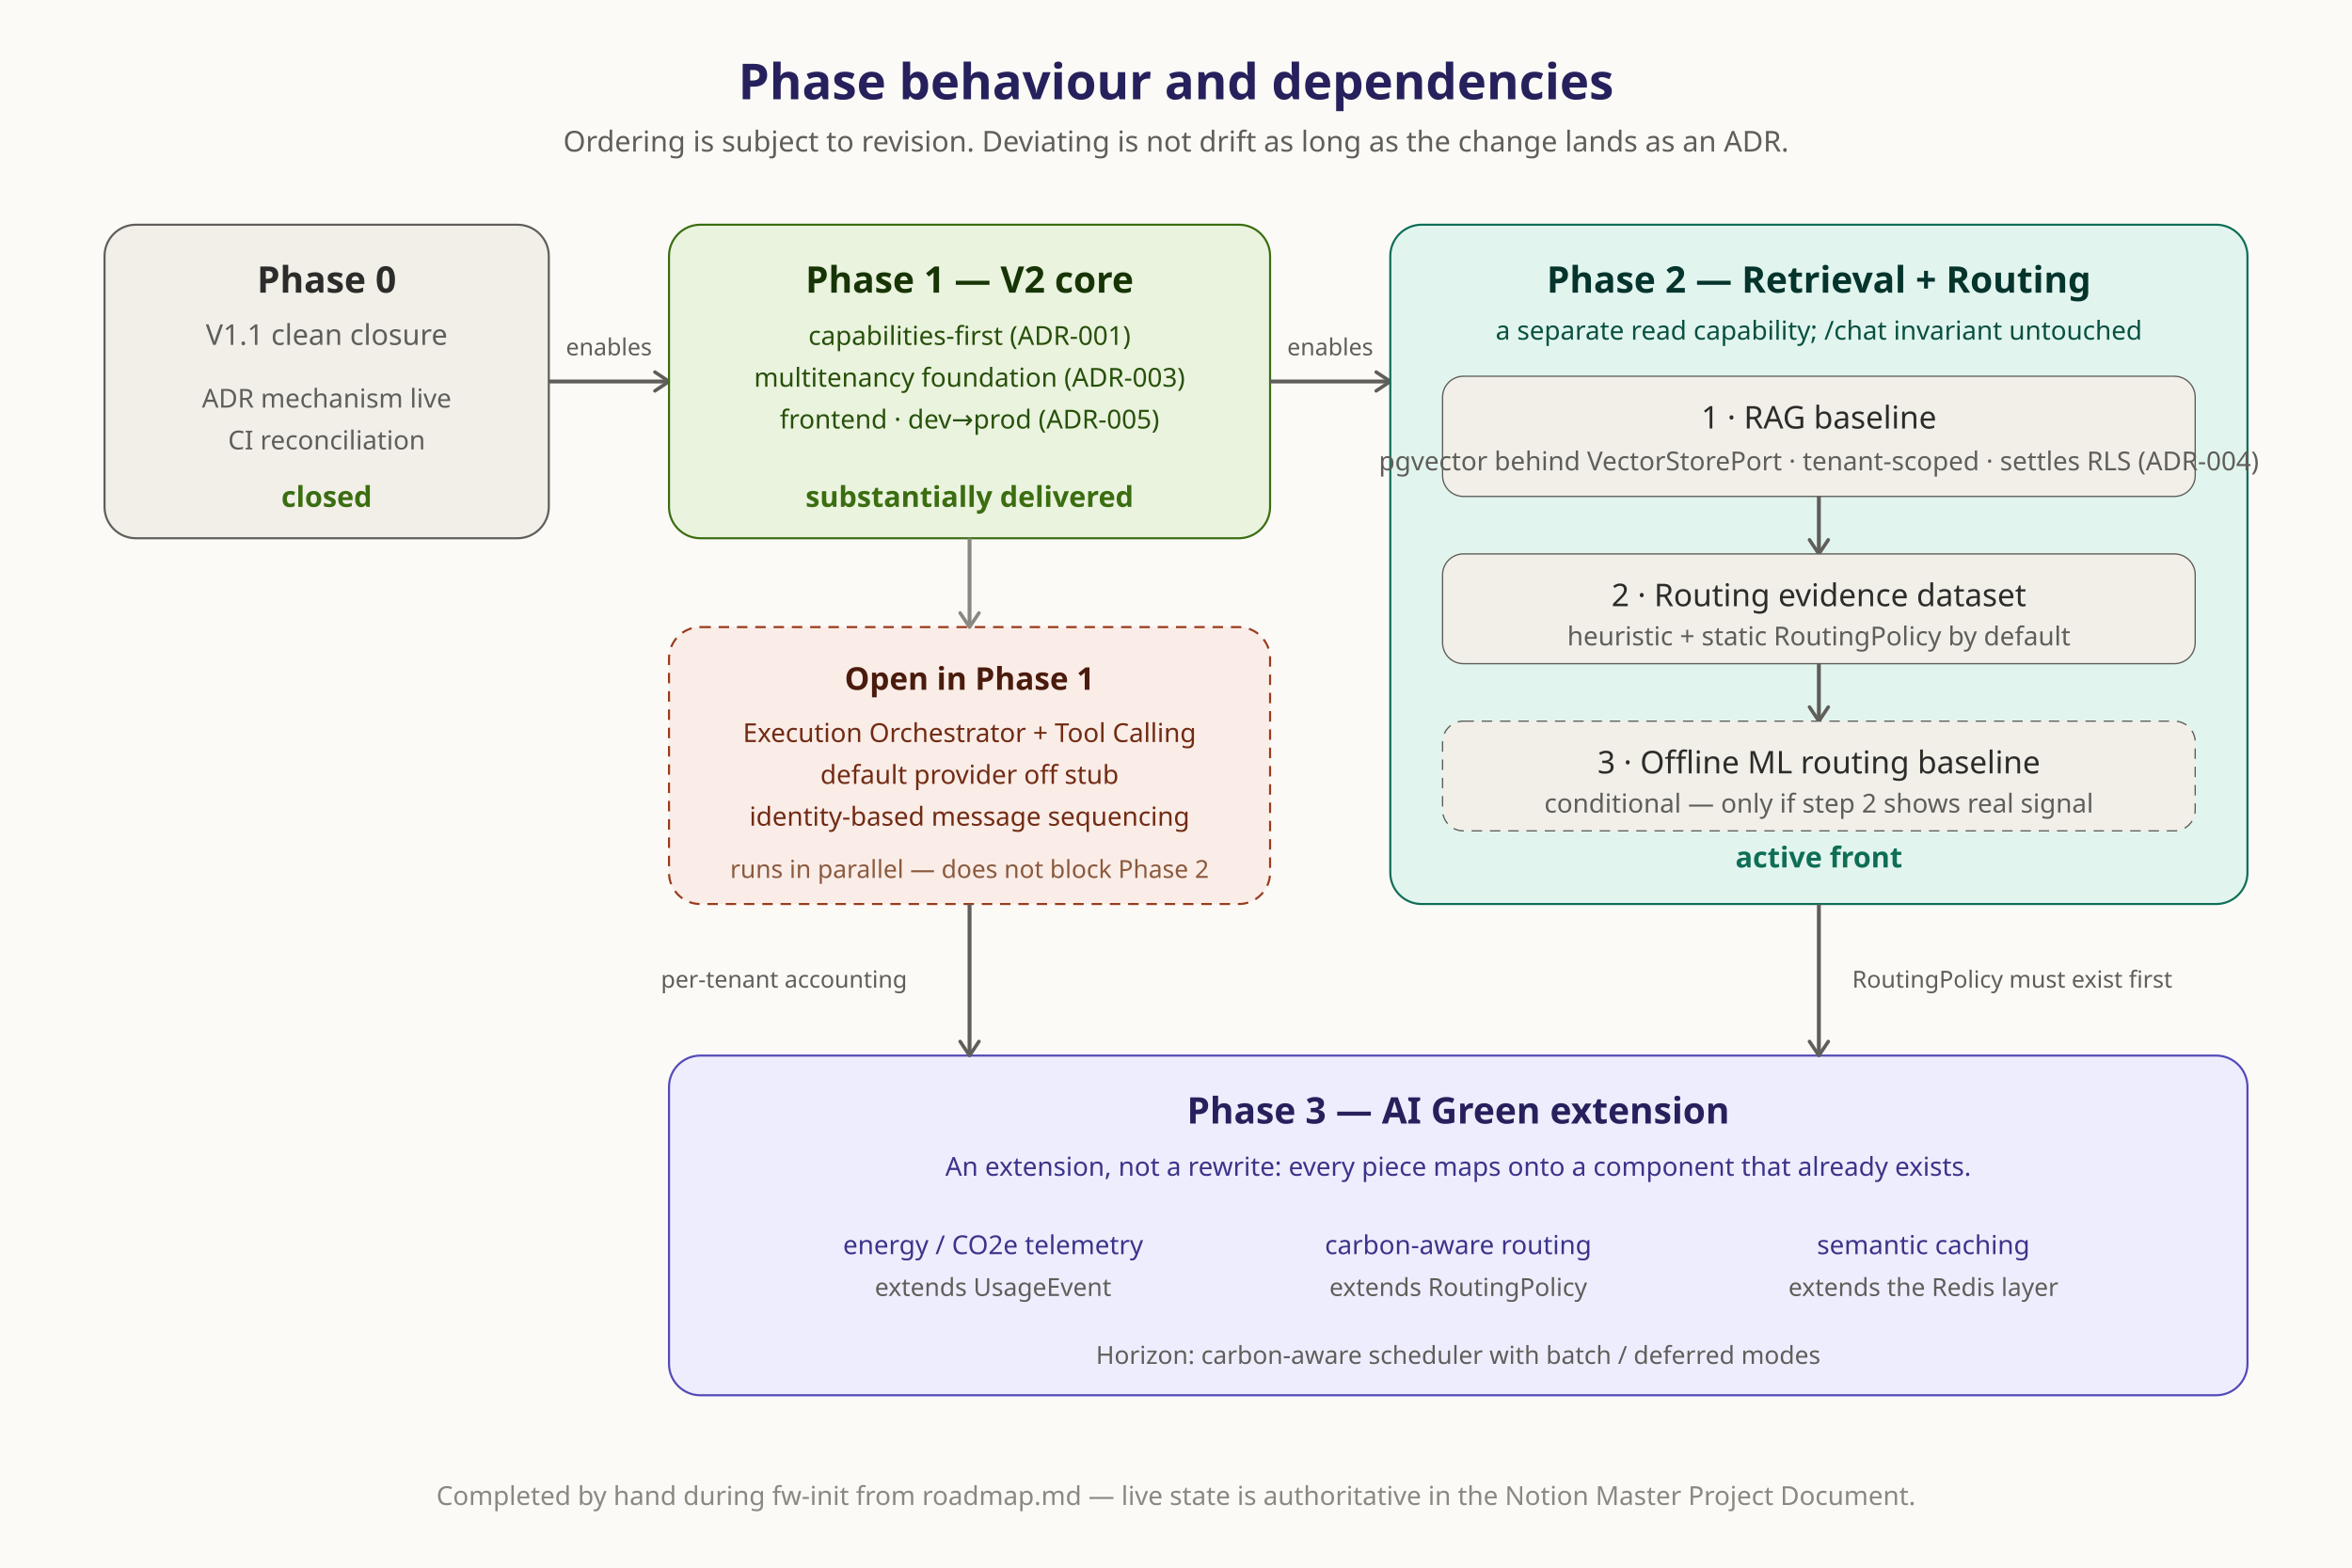
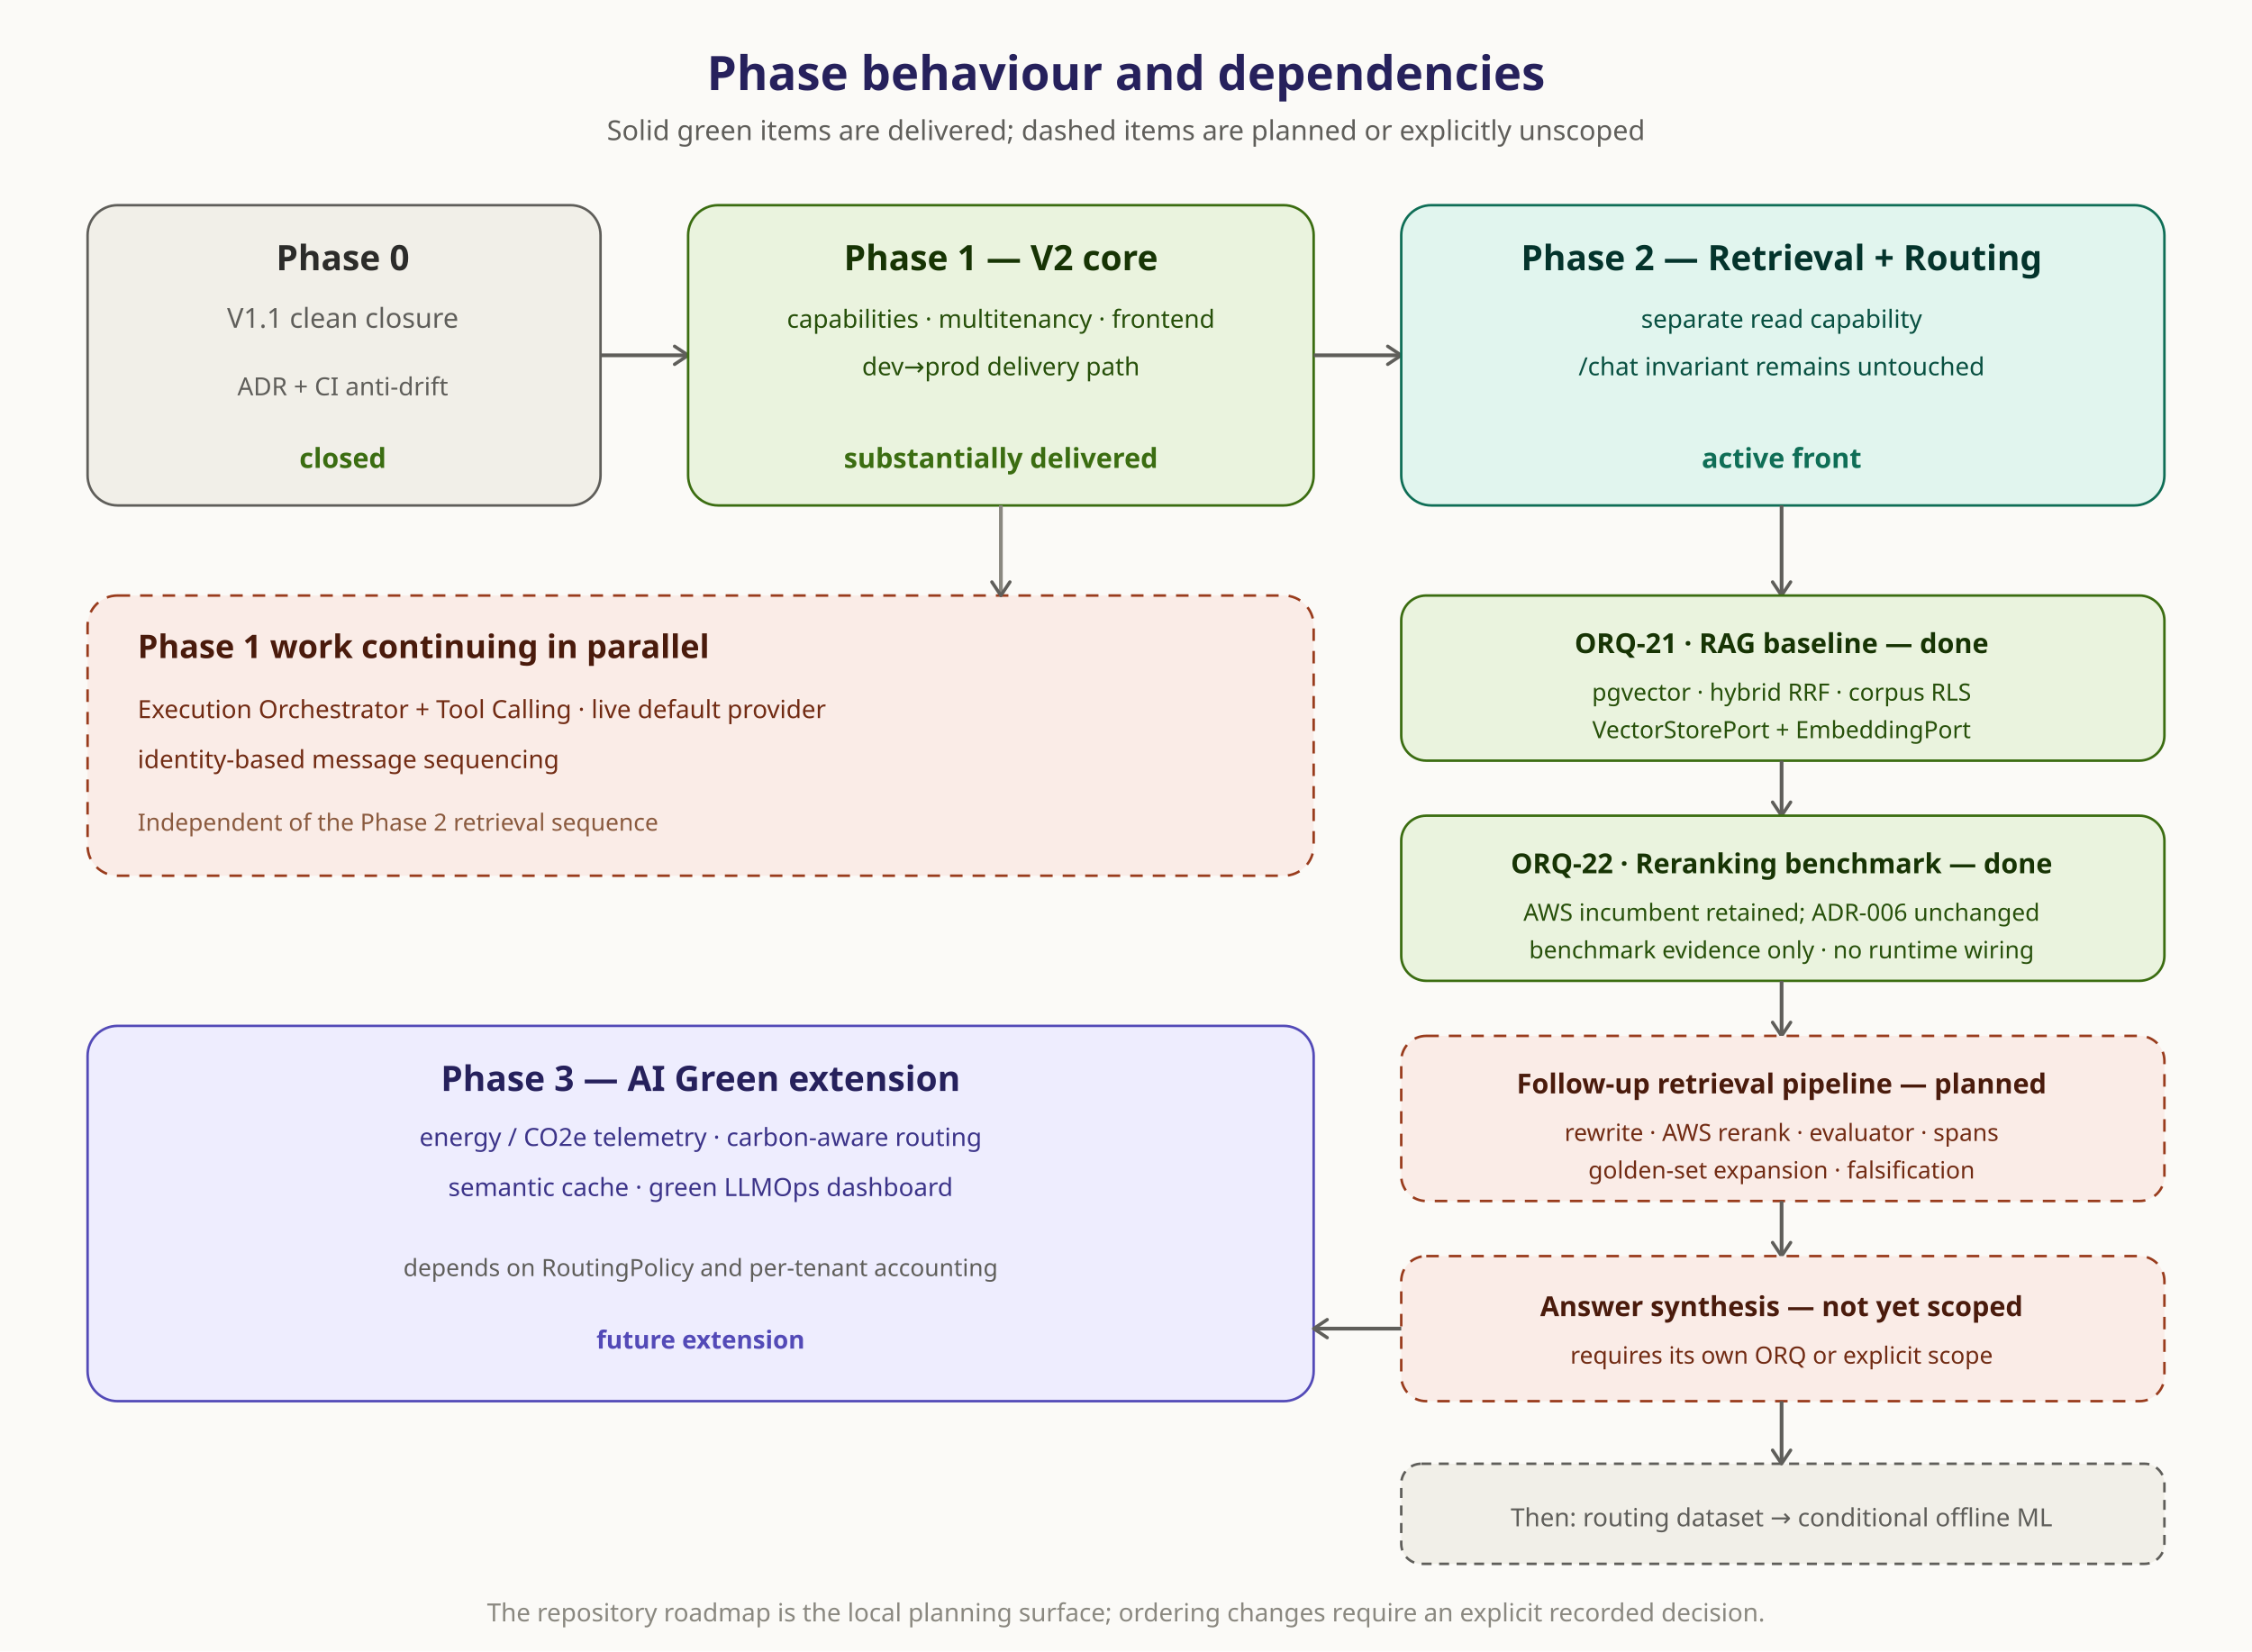
- <svg xmlns="http://www.w3.org/2000/svg" width="900" height="600" viewBox="0 0 900 600" role="img">
+ <svg xmlns="http://www.w3.org/2000/svg" width="900" height="660" viewBox="0 0 900 660" role="img">
  <defs>
-     <marker id="arrow" viewBox="0 0 10 10" refX="8" refY="5" markerWidth="6" markerHeight="6" orient="auto-start-reverse">
+     <marker id="arrow" viewBox="0 0 10 10" refX="8" refY="5" markerWidth="6" markerHeight="6" orient="auto">
      <path d="M2 1L8 5L2 9" fill="none" stroke="#5F5E5A" stroke-width="1.5" stroke-linecap="round" stroke-linejoin="round" />
    </marker>
-     <marker id="arrowdim" viewBox="0 0 10 10" refX="8" refY="5" markerWidth="6" markerHeight="6" orient="auto-start-reverse">
-       <path d="M2 1L8 5L2 9" fill="none" stroke="#8A8880" stroke-width="1.5" stroke-linecap="round" stroke-linejoin="round" />
-     </marker>
  </defs>
-   <rect width="900" height="600" fill="#FBFAF7" />
-   <text x="450" y="38" text-anchor="middle" font-family="sans-serif" font-size="19" font-weight="600" fill="#26215C">Phase behaviour and dependencies</text>
-   <text x="450" y="58" text-anchor="middle" font-family="sans-serif" font-size="11" fill="#5F5E5A">Ordering is subject to revision. Deviating is not drift as long as the change lands as an ADR.</text>
-   <g>
-     <rect x="40" y="86" width="170" height="120" rx="12" fill="#F1EFE8" stroke="#5F5E5A" stroke-width="0.8" />
-     <text x="125" y="112" text-anchor="middle" font-family="sans-serif" font-size="14" font-weight="600" fill="#2C2C2A">Phase 0</text>
-     <text x="125" y="132" text-anchor="middle" font-family="sans-serif" font-size="11" fill="#5F5E5A">V1.1 clean closure</text>
-     <text x="125" y="156" text-anchor="middle" font-family="sans-serif" font-size="10" fill="#5F5E5A">ADR mechanism live</text>
-     <text x="125" y="172" text-anchor="middle" font-family="sans-serif" font-size="10" fill="#5F5E5A">CI reconciliation</text>
-     <text x="125" y="194" text-anchor="middle" font-family="sans-serif" font-size="11" font-weight="600" fill="#3B6D11">closed</text>
-   </g>
-   <line x1="210" y1="146" x2="256" y2="146" stroke="#5F5E5A" stroke-width="1.5" marker-end="url(#arrow)" />
-   <text x="233" y="136" text-anchor="middle" font-family="sans-serif" font-size="9" fill="#5F5E5A">enables</text>
-   <g>
-     <rect x="256" y="86" width="230" height="120" rx="12" fill="#EAF3DE" stroke="#3B6D11" stroke-width="0.8" />
-     <text x="371" y="112" text-anchor="middle" font-family="sans-serif" font-size="14" font-weight="600" fill="#173404">Phase 1 — V2 core</text>
-     <text x="371" y="132" text-anchor="middle" font-family="sans-serif" font-size="10" fill="#27500A">capabilities-first (ADR-001)</text>
-     <text x="371" y="148" text-anchor="middle" font-family="sans-serif" font-size="10" fill="#27500A">multitenancy foundation (ADR-003)</text>
-     <text x="371" y="164" text-anchor="middle" font-family="sans-serif" font-size="10" fill="#27500A">frontend · dev→prod (ADR-005)</text>
-     <text x="371" y="194" text-anchor="middle" font-family="sans-serif" font-size="11" font-weight="600" fill="#3B6D11">substantially delivered</text>
-   </g>
-   <g>
-     <rect x="256" y="240" width="230" height="106" rx="12" fill="#FAECE7" stroke="#993C1D" stroke-width="0.8" stroke-dasharray="4 3" />
-     <text x="371" y="264" text-anchor="middle" font-family="sans-serif" font-size="12" font-weight="600" fill="#4A1B0C">Open in Phase 1</text>
-     <text x="371" y="284" text-anchor="middle" font-family="sans-serif" font-size="10" fill="#712B13">Execution Orchestrator + Tool Calling</text>
-     <text x="371" y="300" text-anchor="middle" font-family="sans-serif" font-size="10" fill="#712B13">default provider off stub</text>
-     <text x="371" y="316" text-anchor="middle" font-family="sans-serif" font-size="10" fill="#712B13">identity-based message sequencing</text>
-     <text x="371" y="336" text-anchor="middle" font-family="sans-serif" font-size="9.5" fill="#8A5A3E">runs in parallel — does not block Phase 2</text>
-   </g>
-   <line x1="371" y1="206" x2="371" y2="240" stroke="#8A8880" stroke-width="1.5" marker-end="url(#arrowdim)" />
-   <line x1="486" y1="146" x2="532" y2="146" stroke="#5F5E5A" stroke-width="1.5" marker-end="url(#arrow)" />
-   <text x="509" y="136" text-anchor="middle" font-family="sans-serif" font-size="9" fill="#5F5E5A">enables</text>
-   <g>
-     <rect x="532" y="86" width="328" height="260" rx="12" fill="#E1F5EE" stroke="#0F6E56" stroke-width="0.8" />
-     <text x="696" y="112" text-anchor="middle" font-family="sans-serif" font-size="14" font-weight="600" fill="#04342C">Phase 2 — Retrieval + Routing</text>
-     <text x="696" y="130" text-anchor="middle" font-family="sans-serif" font-size="10" fill="#085041">a separate read capability; /chat invariant untouched</text>
-     <text x="696" y="332" text-anchor="middle" font-family="sans-serif" font-size="11" font-weight="600" fill="#0F6E56">active front</text>
-   </g>
-   <g>
-     <rect x="552" y="144" width="288" height="46" rx="8" fill="#F1EFE8" stroke="#5F5E5A" stroke-width="0.5" />
-     <text x="696" y="164" text-anchor="middle" font-family="sans-serif" font-size="12" font-weight="500" fill="#2C2C2A">1 · RAG baseline</text>
-     <text x="696" y="180" text-anchor="middle" font-family="sans-serif" font-size="10" fill="#5F5E5A">pgvector behind VectorStorePort · tenant-scoped · settles RLS (ADR-004)</text>
-   </g>
-   <line x1="696" y1="190" x2="696" y2="212" stroke="#5F5E5A" stroke-width="1.5" marker-end="url(#arrow)" />
-   <g>
-     <rect x="552" y="212" width="288" height="42" rx="8" fill="#F1EFE8" stroke="#5F5E5A" stroke-width="0.5" />
-     <text x="696" y="232" text-anchor="middle" font-family="sans-serif" font-size="12" font-weight="500" fill="#2C2C2A">2 · Routing evidence dataset</text>
-     <text x="696" y="247" text-anchor="middle" font-family="sans-serif" font-size="10" fill="#5F5E5A">heuristic + static RoutingPolicy by default</text>
-   </g>
-   <line x1="696" y1="254" x2="696" y2="276" stroke="#5F5E5A" stroke-width="1.5" marker-end="url(#arrow)" />
-   <g>
-     <rect x="552" y="276" width="288" height="42" rx="8" fill="#F1EFE8" stroke="#5F5E5A" stroke-width="0.5" stroke-dasharray="4 3" />
-     <text x="696" y="296" text-anchor="middle" font-family="sans-serif" font-size="12" font-weight="500" fill="#2C2C2A">3 · Offline ML routing baseline</text>
-     <text x="696" y="311" text-anchor="middle" font-family="sans-serif" font-size="10" fill="#5F5E5A">conditional — only if step 2 shows real signal</text>
-   </g>
-   <g>
-     <rect x="256" y="404" width="604" height="130" rx="12" fill="#EEEDFE" stroke="#534AB7" stroke-width="0.8" />
-     <text x="558" y="430" text-anchor="middle" font-family="sans-serif" font-size="14" font-weight="600" fill="#26215C">Phase 3 — AI Green extension</text>
-     <text x="558" y="450" text-anchor="middle" font-family="sans-serif" font-size="10" fill="#3C3489">An extension, not a rewrite: every piece maps onto a component that already exists.</text>
-     <text x="380" y="480" text-anchor="middle" font-family="sans-serif" font-size="10" fill="#3C3489">energy / CO2e telemetry</text>
-     <text x="380" y="496" text-anchor="middle" font-family="sans-serif" font-size="9.5" fill="#5F5E5A">extends UsageEvent</text>
-     <text x="558" y="480" text-anchor="middle" font-family="sans-serif" font-size="10" fill="#3C3489">carbon-aware routing</text>
-     <text x="558" y="496" text-anchor="middle" font-family="sans-serif" font-size="9.5" fill="#5F5E5A">extends RoutingPolicy</text>
-     <text x="736" y="480" text-anchor="middle" font-family="sans-serif" font-size="10" fill="#3C3489">semantic caching</text>
-     <text x="736" y="496" text-anchor="middle" font-family="sans-serif" font-size="9.5" fill="#5F5E5A">extends the Redis layer</text>
-     <text x="558" y="522" text-anchor="middle" font-family="sans-serif" font-size="9.5" fill="#5F5E5A">Horizon: carbon-aware scheduler with batch / deferred modes</text>
-   </g>
-   <line x1="696" y1="346" x2="696" y2="404" stroke="#5F5E5A" stroke-width="1.5" marker-end="url(#arrow)" />
-   <text x="770" y="378" text-anchor="middle" font-family="sans-serif" font-size="9" fill="#5F5E5A">RoutingPolicy must exist first</text>
-   <line x1="371" y1="346" x2="371" y2="404" stroke="#5F5E5A" stroke-width="1.5" marker-end="url(#arrow)" />
-   <text x="300" y="378" text-anchor="middle" font-family="sans-serif" font-size="9" fill="#5F5E5A">per-tenant accounting</text>
-   <text x="450" y="576" text-anchor="middle" font-family="sans-serif" font-size="10" fill="#8A8880">Completed by hand during fw-init from roadmap.md — live state is authoritative in the Notion Master Project Document.</text>
+   <rect width="900" height="660" fill="#FBFAF7" />
+   <text x="450" y="36" text-anchor="middle" font-family="sans-serif" font-size="19" font-weight="600" fill="#26215C">Phase behaviour and dependencies</text>
+   <text x="450" y="56" text-anchor="middle" font-family="sans-serif" font-size="11" fill="#5F5E5A">Solid green items are delivered; dashed items are planned or explicitly unscoped</text>
+   <rect x="35" y="82" width="205" height="120" rx="12" fill="#F1EFE8" stroke="#5F5E5A" />
+   <text x="137" y="108" text-anchor="middle" font-family="sans-serif" font-size="14" font-weight="600" fill="#2C2C2A">Phase 0</text>
+   <text x="137" y="131" text-anchor="middle" font-family="sans-serif" font-size="11" fill="#5F5E5A">V1.1 clean closure</text>
+   <text x="137" y="158" text-anchor="middle" font-family="sans-serif" font-size="10" fill="#5F5E5A">ADR + CI anti-drift</text>
+   <text x="137" y="187" text-anchor="middle" font-family="sans-serif" font-size="11" font-weight="600" fill="#3B6D11">closed</text>
+   <line x1="240" y1="142" x2="275" y2="142" stroke="#5F5E5A" stroke-width="1.5" marker-end="url(#arrow)" />
+   <rect x="275" y="82" width="250" height="120" rx="12" fill="#EAF3DE" stroke="#3B6D11" />
+   <text x="400" y="108" text-anchor="middle" font-family="sans-serif" font-size="14" font-weight="600" fill="#173404">Phase 1 — V2 core</text>
+   <text x="400" y="131" text-anchor="middle" font-family="sans-serif" font-size="10" fill="#27500A">capabilities · multitenancy · frontend</text>
+   <text x="400" y="150" text-anchor="middle" font-family="sans-serif" font-size="10" fill="#27500A">dev→prod delivery path</text>
+   <text x="400" y="187" text-anchor="middle" font-family="sans-serif" font-size="11" font-weight="600" fill="#3B6D11">substantially delivered</text>
+   <line x1="525" y1="142" x2="560" y2="142" stroke="#5F5E5A" stroke-width="1.5" marker-end="url(#arrow)" />
+   <rect x="560" y="82" width="305" height="120" rx="12" fill="#E1F5EE" stroke="#0F6E56" />
+   <text x="712" y="108" text-anchor="middle" font-family="sans-serif" font-size="14" font-weight="600" fill="#04342C">Phase 2 — Retrieval + Routing</text>
+   <text x="712" y="131" text-anchor="middle" font-family="sans-serif" font-size="10" fill="#085041">separate read capability</text>
+   <text x="712" y="150" text-anchor="middle" font-family="sans-serif" font-size="10" fill="#085041">/chat invariant remains untouched</text>
+   <text x="712" y="187" text-anchor="middle" font-family="sans-serif" font-size="11" font-weight="600" fill="#0F6E56">active front</text>
+   <line x1="712" y1="202" x2="712" y2="238" stroke="#5F5E5A" stroke-width="1.5" marker-end="url(#arrow)" />
+   <rect x="35" y="238" width="490" height="112" rx="12" fill="#FAECE7" stroke="#993C1D" stroke-dasharray="5 4" />
+   <text x="55" y="263" font-family="sans-serif" font-size="13" font-weight="600" fill="#4A1B0C">Phase 1 work continuing in parallel</text>
+   <text x="55" y="287" font-family="sans-serif" font-size="10" fill="#712B13">Execution Orchestrator + Tool Calling · live default provider</text>
+   <text x="55" y="307" font-family="sans-serif" font-size="10" fill="#712B13">identity-based message sequencing</text>
+   <text x="55" y="332" font-family="sans-serif" font-size="9.5" fill="#8A5A3E">Independent of the Phase 2 retrieval sequence</text>
+   <line x1="400" y1="202" x2="400" y2="238" stroke="#8A8880" stroke-width="1.5" marker-end="url(#arrow)" />
+   <rect x="560" y="238" width="305" height="66" rx="10" fill="#EAF3DE" stroke="#3B6D11" />
+   <text x="712" y="261" text-anchor="middle" font-family="sans-serif" font-size="11" font-weight="600" fill="#173404">ORQ-21 · RAG baseline — done</text>
+   <text x="712" y="280" text-anchor="middle" font-family="sans-serif" font-size="9.5" fill="#27500A">pgvector · hybrid RRF · corpus RLS</text>
+   <text x="712" y="295" text-anchor="middle" font-family="sans-serif" font-size="9.5" fill="#27500A">VectorStorePort + EmbeddingPort</text>
+   <line x1="712" y1="304" x2="712" y2="326" stroke="#5F5E5A" stroke-width="1.5" marker-end="url(#arrow)" />
+   <rect x="560" y="326" width="305" height="66" rx="10" fill="#EAF3DE" stroke="#3B6D11" />
+   <text x="712" y="349" text-anchor="middle" font-family="sans-serif" font-size="11" font-weight="600" fill="#173404">ORQ-22 · Reranking benchmark — done</text>
+   <text x="712" y="368" text-anchor="middle" font-family="sans-serif" font-size="9.5" fill="#27500A">AWS incumbent retained; ADR-006 unchanged</text>
+   <text x="712" y="383" text-anchor="middle" font-family="sans-serif" font-size="9.5" fill="#27500A">benchmark evidence only · no runtime wiring</text>
+   <line x1="712" y1="392" x2="712" y2="414" stroke="#5F5E5A" stroke-width="1.5" marker-end="url(#arrow)" />
+   <rect x="560" y="414" width="305" height="66" rx="10" fill="#FAECE7" stroke="#993C1D" stroke-dasharray="5 4" />
+   <text x="712" y="437" text-anchor="middle" font-family="sans-serif" font-size="11" font-weight="600" fill="#4A1B0C">Follow-up retrieval pipeline — planned</text>
+   <text x="712" y="456" text-anchor="middle" font-family="sans-serif" font-size="9.5" fill="#712B13">rewrite · AWS rerank · evaluator · spans</text>
+   <text x="712" y="471" text-anchor="middle" font-family="sans-serif" font-size="9.5" fill="#712B13">golden-set expansion · falsification</text>
+   <line x1="712" y1="480" x2="712" y2="502" stroke="#5F5E5A" stroke-width="1.5" marker-end="url(#arrow)" />
+   <rect x="560" y="502" width="305" height="58" rx="10" fill="#FAECE7" stroke="#993C1D" stroke-dasharray="5 4" />
+   <text x="712" y="526" text-anchor="middle" font-family="sans-serif" font-size="11" font-weight="600" fill="#4A1B0C">Answer synthesis — not yet scoped</text>
+   <text x="712" y="545" text-anchor="middle" font-family="sans-serif" font-size="9.5" fill="#712B13">requires its own ORQ or explicit scope</text>
+   <rect x="35" y="410" width="490" height="150" rx="12" fill="#EEEDFE" stroke="#534AB7" />
+   <text x="280" y="436" text-anchor="middle" font-family="sans-serif" font-size="14" font-weight="600" fill="#26215C">Phase 3 — AI Green extension</text>
+   <text x="280" y="458" text-anchor="middle" font-family="sans-serif" font-size="10" fill="#3C3489">energy / CO2e telemetry · carbon-aware routing</text>
+   <text x="280" y="478" text-anchor="middle" font-family="sans-serif" font-size="10" fill="#3C3489">semantic cache · green LLMOps dashboard</text>
+   <text x="280" y="510" text-anchor="middle" font-family="sans-serif" font-size="9.5" fill="#5F5E5A">depends on RoutingPolicy and per-tenant accounting</text>
+   <text x="280" y="539" text-anchor="middle" font-family="sans-serif" font-size="10" font-weight="600" fill="#534AB7">future extension</text>
+   <line x1="560" y1="531" x2="525" y2="531" stroke="#5F5E5A" stroke-width="1.5" marker-end="url(#arrow)" />
+   <rect x="560" y="585" width="305" height="40" rx="8" fill="#F1EFE8" stroke="#5F5E5A" stroke-dasharray="4 3" />
+   <text x="712" y="610" text-anchor="middle" font-family="sans-serif" font-size="10" fill="#5F5E5A">Then: routing dataset → conditional offline ML</text>
+   <line x1="712" y1="560" x2="712" y2="585" stroke="#5F5E5A" stroke-width="1.5" marker-end="url(#arrow)" />
+   <text x="450" y="648" text-anchor="middle" font-family="sans-serif" font-size="10" fill="#8A8880">The repository roadmap is the local planning surface; ordering changes require an explicit recorded decision.</text>
</svg>
